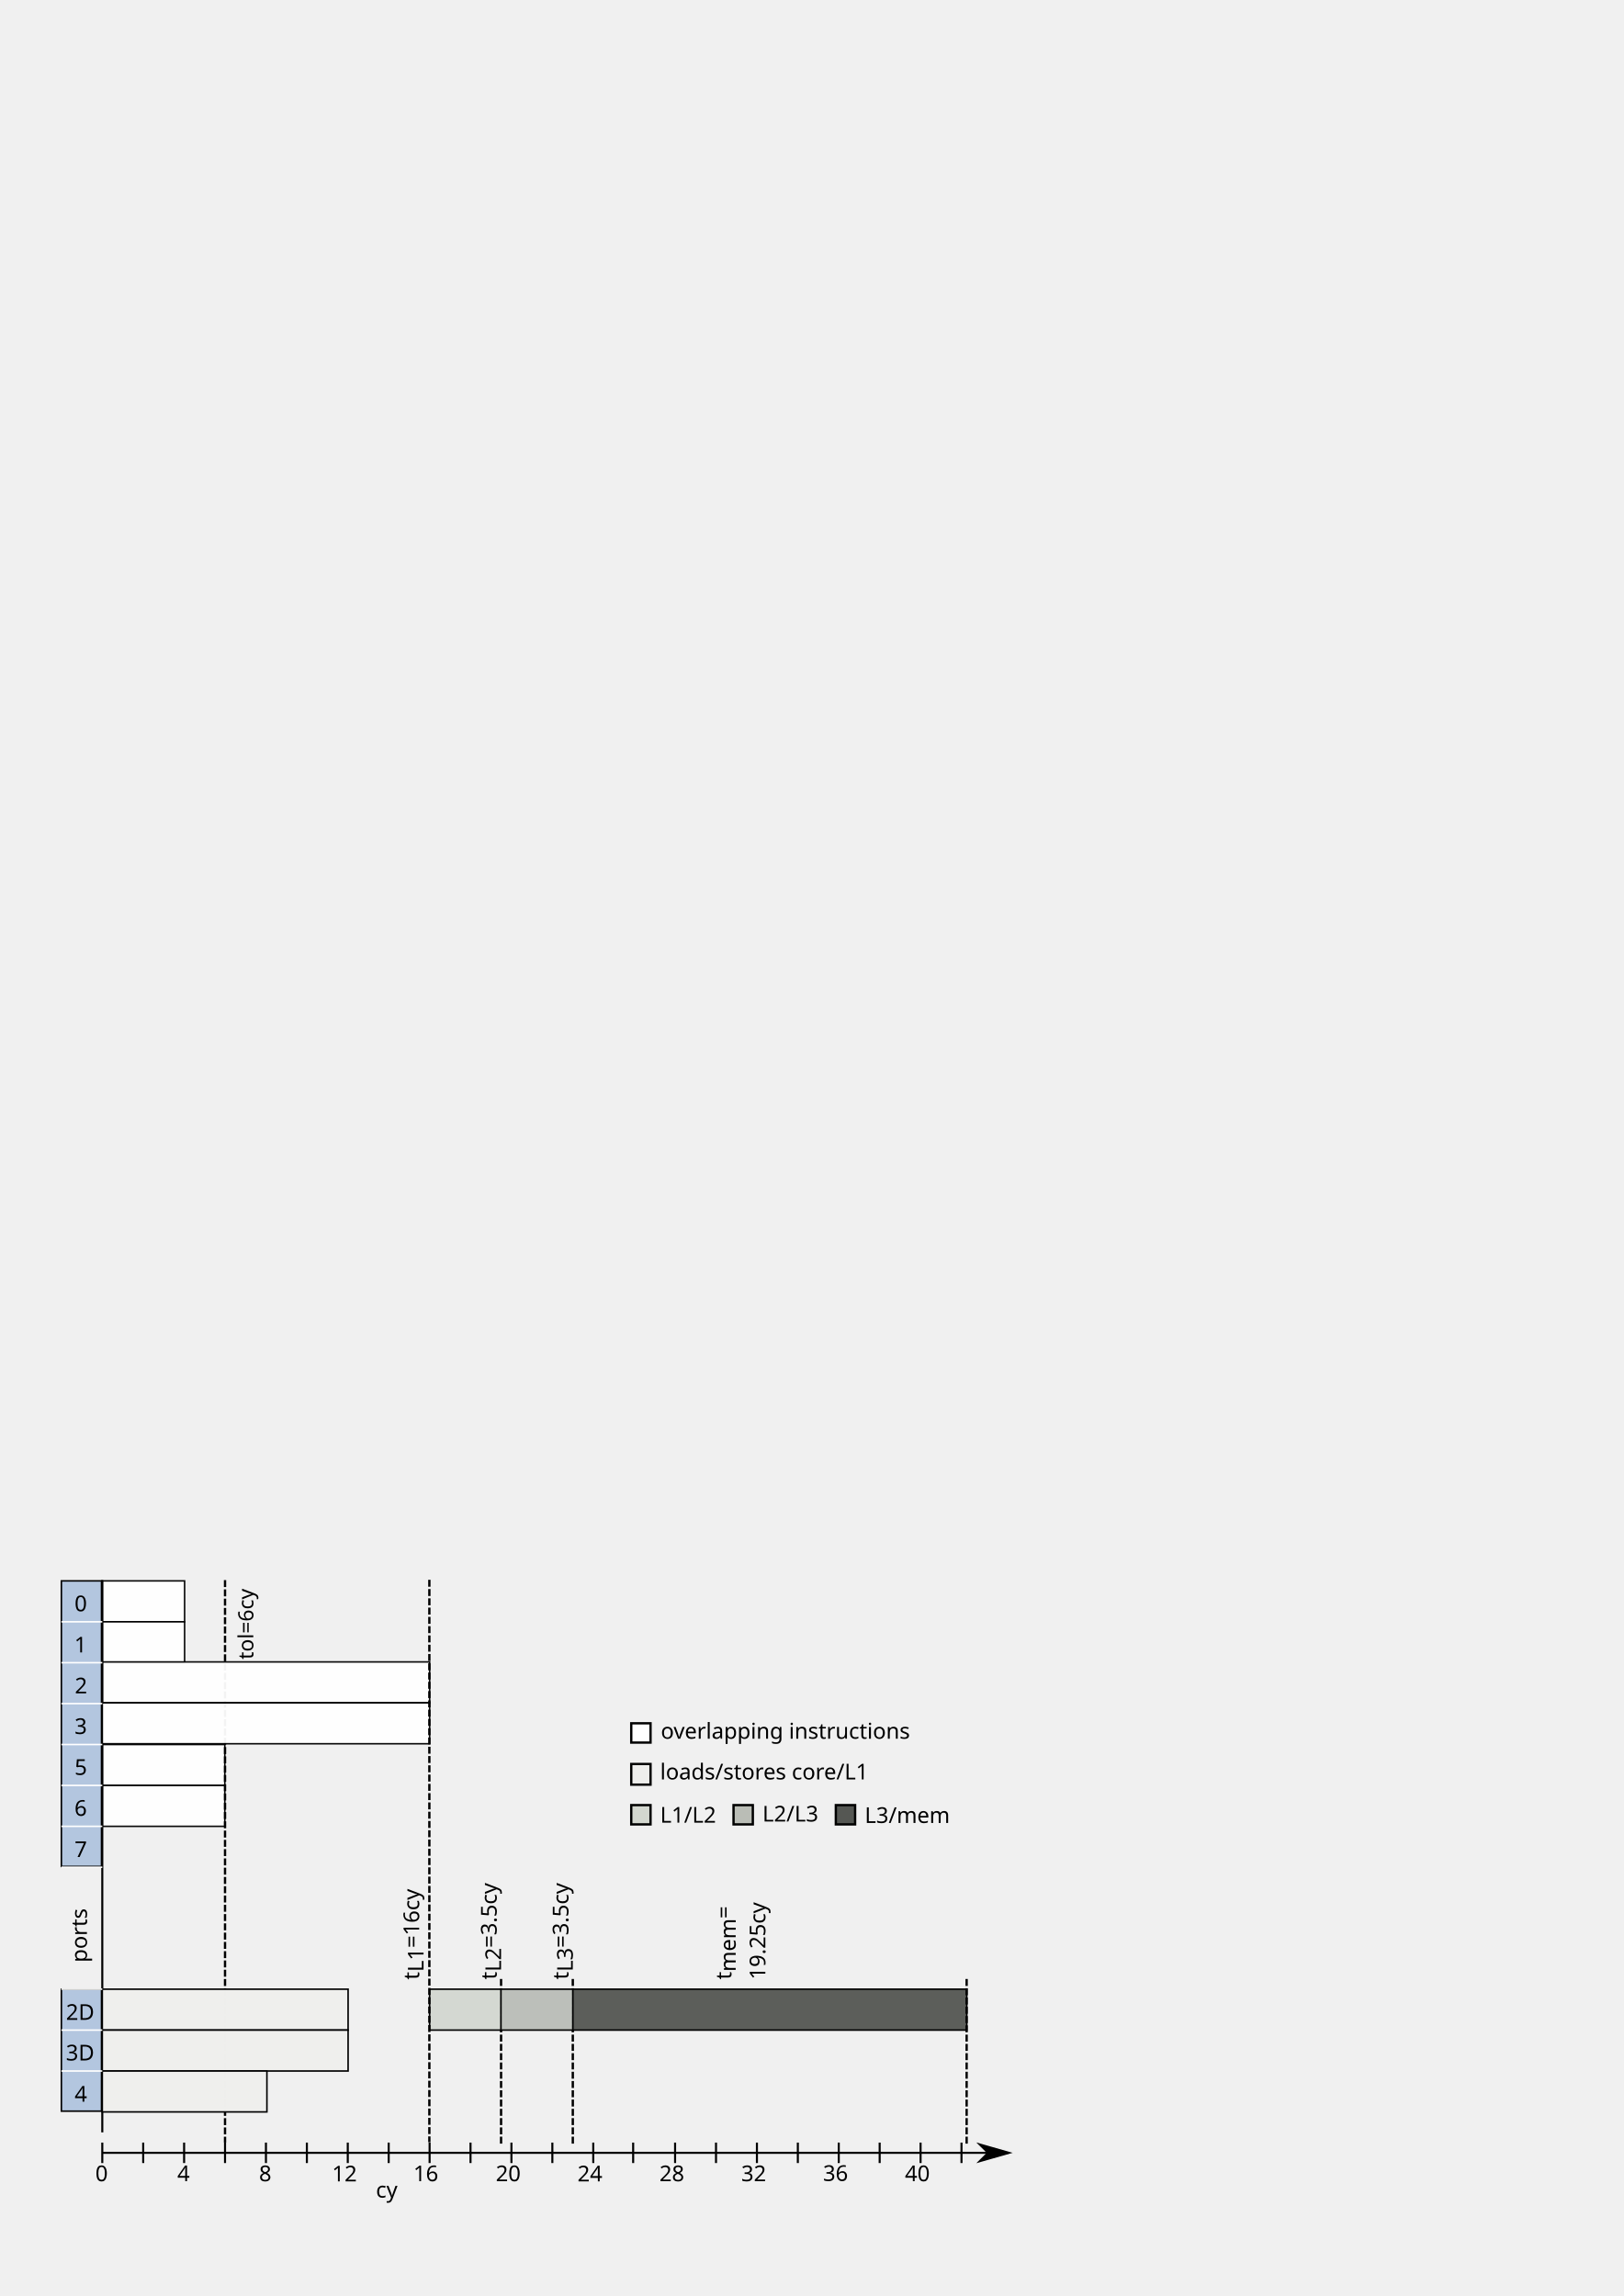
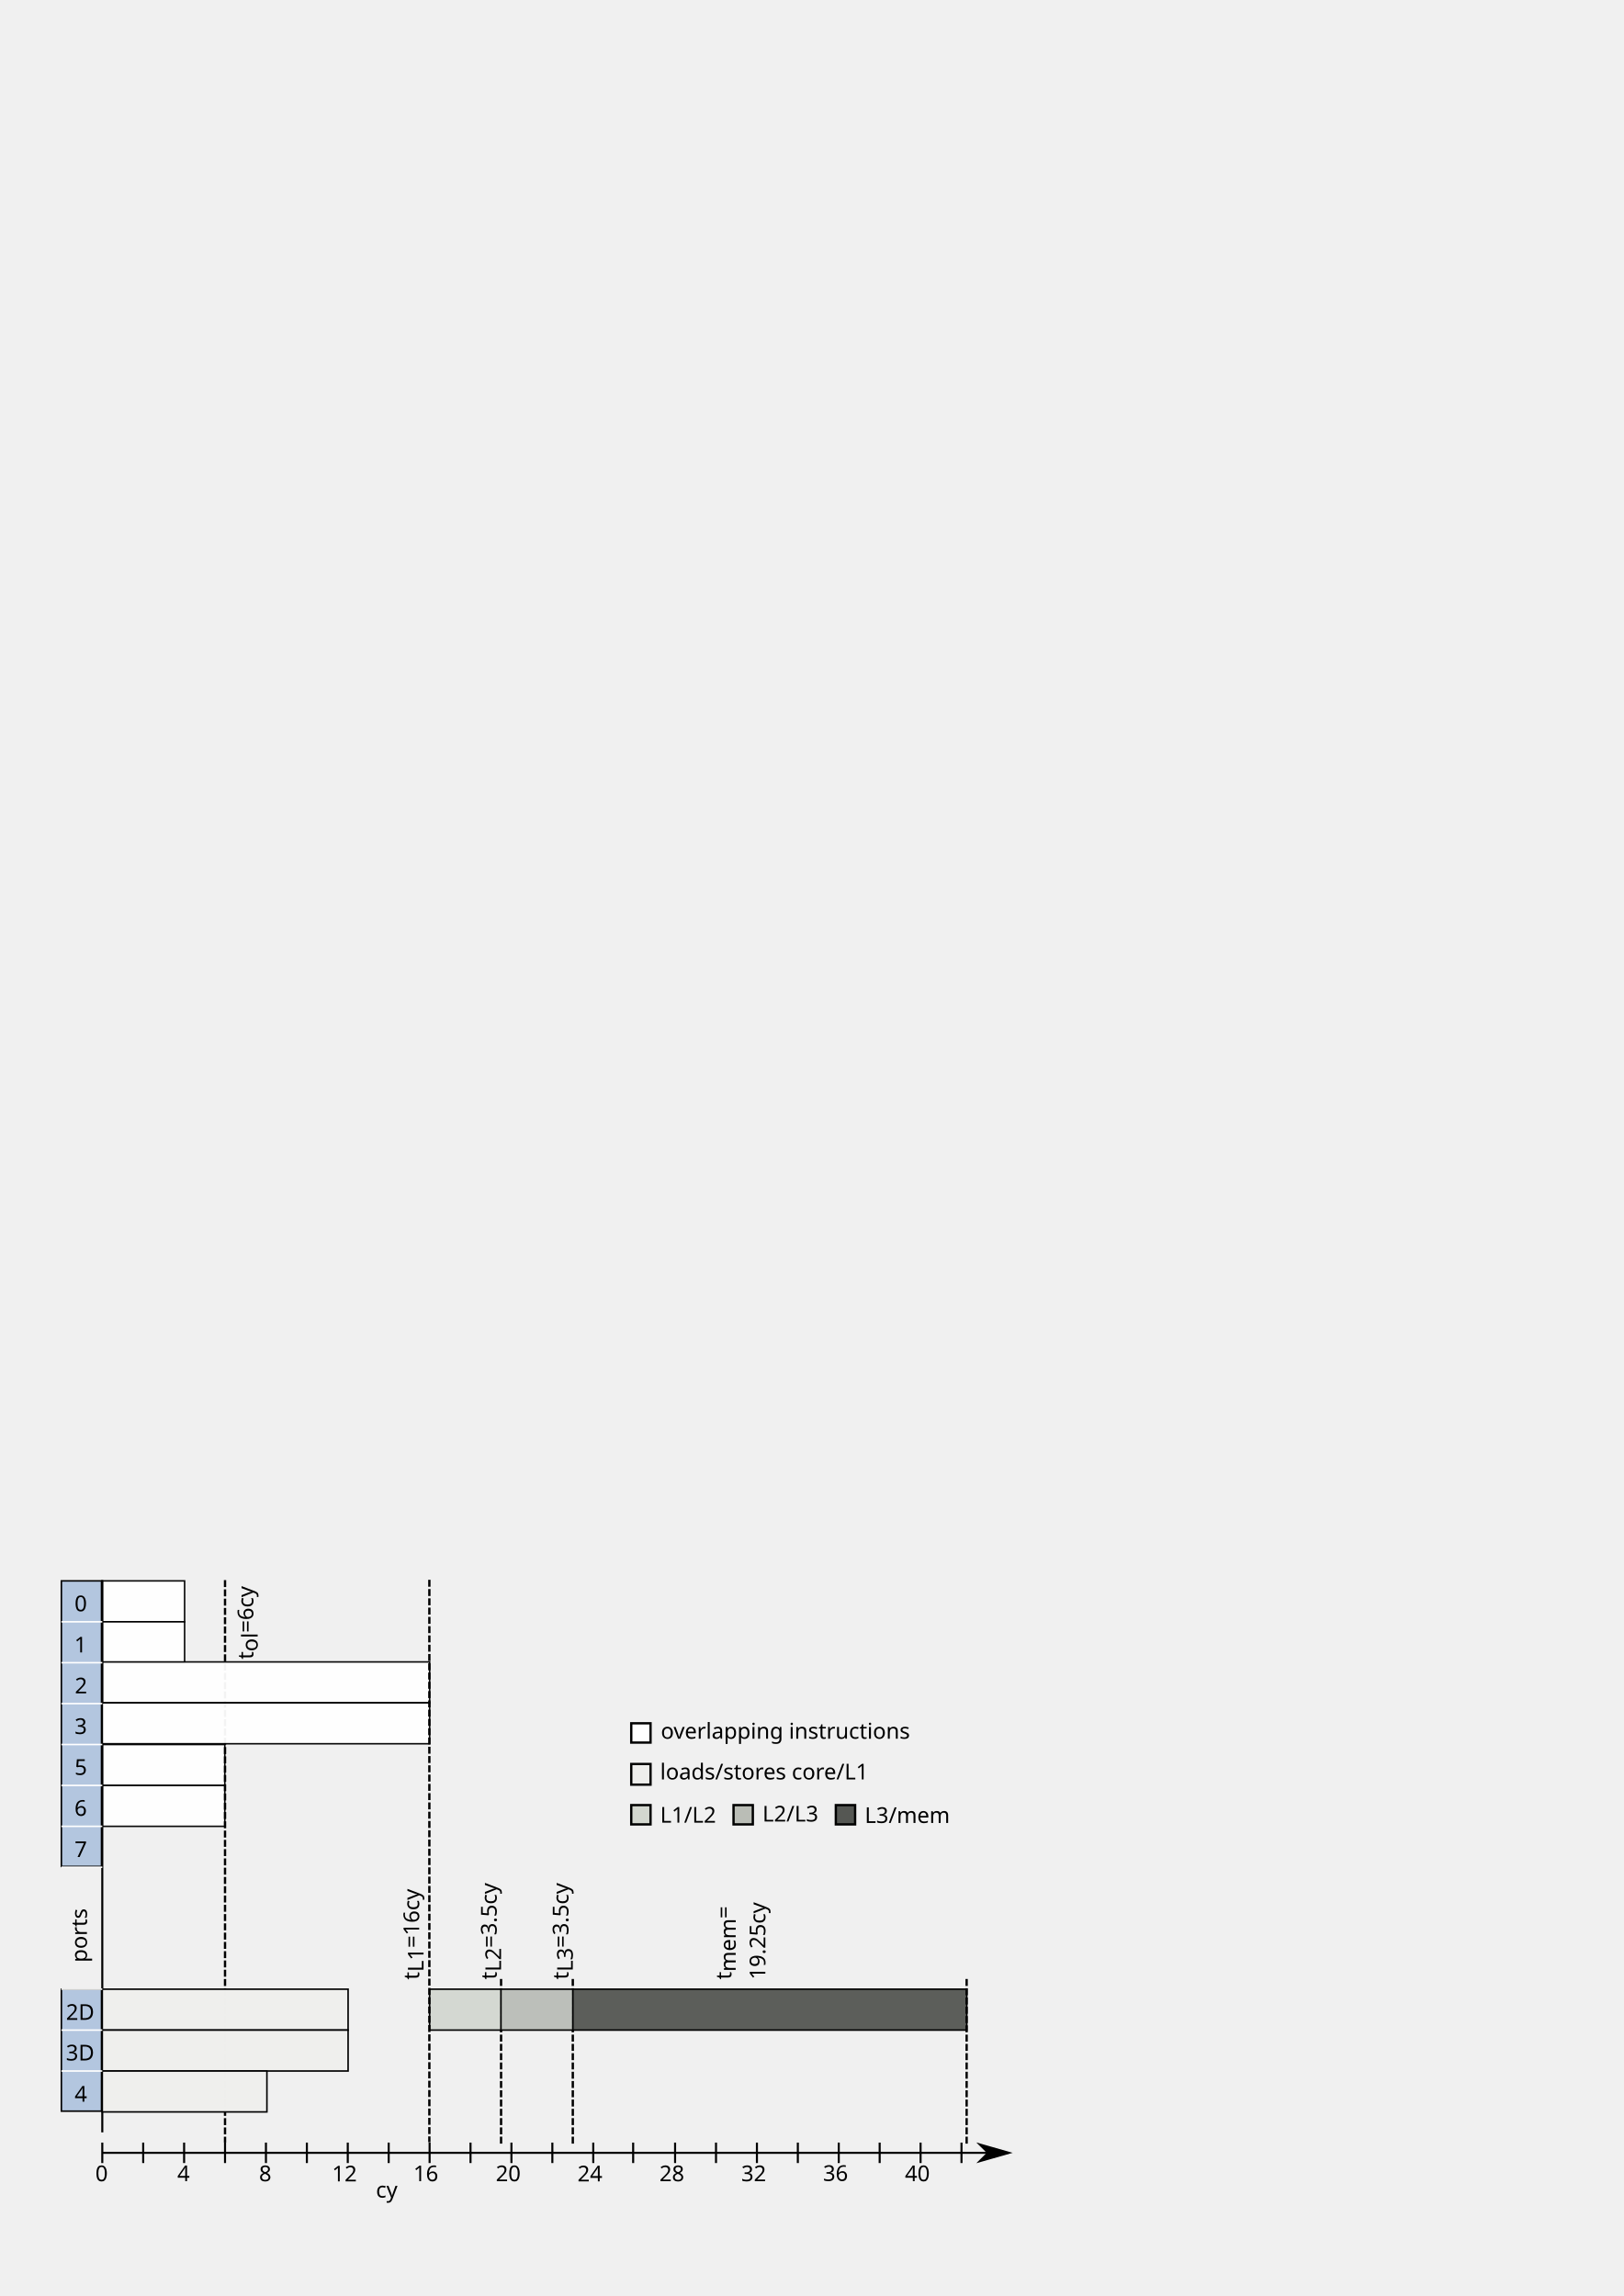
<svg xmlns="http://www.w3.org/2000/svg" width="210mm" height="297mm" viewBox="0 0 210 297" version="1.1" id="svg8">
  <defs id="defs2">
    <marker orient="auto" refY="0.0" refX="0.0" id="Arrow1Lend" style="overflow:visible;">
      <path id="path6567" d="M 0.0,0.0 L 5.0,-5.0 L -12.5,0.0 L 5.0,5.0 L 0.0,0.0 z " style="fill-rule:evenodd;stroke:#000000;stroke-width:1pt;stroke-opacity:1;fill:#000000;fill-opacity:1" transform="scale(0.8) rotate(180) translate(12.5,0)" />
    </marker>
  </defs>
  <g id="layer1">
    <rect style="opacity:1;fill:#b0c4de;fill-opacity:0.953;stroke:#000000;stroke-width:0.2;stroke-miterlimit:4;stroke-dasharray:none;stroke-dashoffset:0;stroke-opacity:1" id="rect7827-6" width="5.192" height="15.775" x="7.938" y="257.312" />
    <rect style="opacity:1;fill:#b0c4de;fill-opacity:0.953;stroke:#000000;stroke-width:0.2;stroke-miterlimit:4;stroke-dasharray:none;stroke-dashoffset:0;stroke-opacity:1" id="rect7827" width="5.192" height="36.942" x="7.938" y="204.496" />
    <text xml:space="preserve" style="font-style:normal;font-weight:normal;line-height:0%;font-family:sans-serif;letter-spacing:0px;word-spacing:0px;fill:#000000;fill-opacity:1;stroke:none;stroke-width:0.265" x="-253.849" y="11.242" id="text4704" transform="rotate(-90)">
      <tspan id="tspan4702" x="-253.849" y="11.242" style="font-size:2.822px;line-height:1.25;stroke-width:0.265">ports</tspan>
    </text>
    <rect style="fill:#d3d7cf;fill-opacity:1;stroke:#000000;stroke-width:0.301;stroke-miterlimit:4;stroke-dasharray:none;stroke-dashoffset:0;stroke-opacity:1" id="rect2987-6-3" width="2.495" height="2.495" x="81.642" y="233.5" />
    <rect style="fill:#babdb6;fill-opacity:1;stroke:#000000;stroke-width:0.301;stroke-miterlimit:4;stroke-dasharray:none;stroke-dashoffset:0;stroke-opacity:1" id="rect2987-6-7-3" width="2.495" height="2.495" x="94.871" y="233.5" />
    <rect style="fill:#555753;fill-opacity:1;stroke:#000000;stroke-width:0.301;stroke-miterlimit:4;stroke-dasharray:none;stroke-dashoffset:0;stroke-opacity:1" id="rect2987-6-7-5-86" width="2.495" height="2.495" x="108.101" y="233.5" />
    <text xml:space="preserve" style="font-style:normal;font-weight:normal;line-height:0%;font-family:sans-serif;letter-spacing:0px;word-spacing:0px;fill:#000000;fill-opacity:1;stroke:none;stroke-width:0.301" x="85.384" y="230.177" id="text3979-3-4">
      <tspan id="tspan3981-1-8" x="85.384" y="230.177" style="font-style:normal;font-variant:normal;font-weight:normal;font-stretch:normal;font-size:2.822px;line-height:125%;font-family:sans-serif;-inkscape-font-specification:Sans;text-align:start;writing-mode:lr-tb;text-anchor:start;stroke-width:0.301">loads/stores core/L1</tspan>
    </text>
    <text xml:space="preserve" style="font-style:normal;font-weight:normal;line-height:0%;font-family:sans-serif;letter-spacing:0px;word-spacing:0px;fill:#000000;fill-opacity:1;stroke:none;stroke-width:0.301" x="85.375" y="235.772" id="text3979-3-4-8">
      <tspan id="tspan3981-1-8-8" x="85.375" y="235.772" style="font-style:normal;font-variant:normal;font-weight:normal;font-stretch:normal;font-size:2.822px;line-height:125%;font-family:sans-serif;-inkscape-font-specification:Sans;text-align:start;writing-mode:lr-tb;text-anchor:start;stroke-width:0.301">L1/L2</tspan>
    </text>
    <text xml:space="preserve" style="font-style:normal;font-weight:normal;line-height:0%;font-family:sans-serif;letter-spacing:0px;word-spacing:0px;fill:#000000;fill-opacity:1;stroke:none;stroke-width:0.301" x="98.604" y="235.621" id="text3979-3-4-9">
      <tspan id="tspan3981-1-8-7" x="98.604" y="235.621" style="font-style:normal;font-variant:normal;font-weight:normal;font-stretch:normal;font-size:2.822px;line-height:125%;font-family:sans-serif;-inkscape-font-specification:Sans;text-align:start;writing-mode:lr-tb;text-anchor:start;stroke-width:0.301">L2/L3</tspan>
    </text>
    <text xml:space="preserve" style="font-style:normal;font-weight:normal;line-height:0%;font-family:sans-serif;letter-spacing:0px;word-spacing:0px;fill:#000000;fill-opacity:1;stroke:none;stroke-width:0.301" x="111.833" y="235.809" id="text3979-3-4-7">
      <tspan id="tspan3981-1-8-6" x="111.833" y="235.809" style="font-style:normal;font-variant:normal;font-weight:normal;font-stretch:normal;font-size:2.822px;line-height:125%;font-family:sans-serif;-inkscape-font-specification:Sans;text-align:start;writing-mode:lr-tb;text-anchor:start;stroke-width:0.301">L3/mem</tspan>
    </text>
    <text xml:space="preserve" style="font-style:normal;font-weight:normal;line-height:0%;font-family:sans-serif;letter-spacing:0px;word-spacing:0px;fill:#000000;fill-opacity:1;stroke:none;stroke-width:0.301" x="85.466" y="224.911" id="text3979-3-4-4">
      <tspan id="tspan3981-1-8-3" x="85.466" y="224.911" style="font-style:normal;font-variant:normal;font-weight:normal;font-stretch:normal;font-size:2.822px;line-height:125%;font-family:sans-serif;-inkscape-font-specification:Sans;text-align:start;writing-mode:lr-tb;text-anchor:start;stroke-width:0.301">overlapping instructions</tspan>
    </text>
    <rect style="fill:#eeeeec;fill-opacity:1;stroke:#000000;stroke-width:0.301;stroke-miterlimit:4;stroke-dasharray:none;stroke-dashoffset:0;stroke-opacity:1" id="rect2987-6-3-9" width="2.495" height="2.672" x="81.642" y="228.182" />
    <rect style="fill:#ffffff;fill-opacity:1;stroke:#000000;stroke-width:0.301;stroke-miterlimit:4;stroke-dasharray:none;stroke-dashoffset:0;stroke-opacity:1" id="rect2987-6-7-3-7" width="2.495" height="2.495" x="81.642" y="222.917" />
    <text xml:space="preserve" style="font-style:normal;font-weight:normal;line-height:0%;font-family:sans-serif;letter-spacing:0px;word-spacing:0px;fill:#000000;fill-opacity:1;stroke:none;stroke-width:0.265" x="8.528" y="261.281" id="text4491-00-8">
      <tspan id="tspan4489-53-2" x="8.528" y="261.281" style="font-size:2.822px;line-height:1.25;stroke-width:0.265">2D</tspan>
    </text>
    <text xml:space="preserve" style="font-style:normal;font-weight:normal;line-height:0%;font-family:sans-serif;letter-spacing:0px;word-spacing:0px;fill:#000000;fill-opacity:1;stroke:none;stroke-width:0.265" x="8.524" y="266.533" id="text4491-57-3">
      <tspan id="tspan4489-9-8" x="8.524" y="266.533" style="font-size:2.822px;line-height:1.25;stroke-width:0.265">3D</tspan>
    </text>
    <text xml:space="preserve" style="font-style:normal;font-weight:normal;line-height:0%;font-family:sans-serif;letter-spacing:0px;word-spacing:0px;fill:#000000;fill-opacity:1;stroke:none;stroke-width:0.265" x="9.646" y="271.865" id="text4491-14-8">
      <tspan id="tspan4489-99-0" x="9.646" y="271.865" style="font-size:2.822px;line-height:1.25;stroke-width:0.265">4</tspan>
    </text>
    <rect style="opacity:0.95;fill:#ffffff;fill-opacity:1;stroke:#000000;stroke-width:0.2;stroke-miterlimit:4;stroke-dasharray:none;stroke-dashoffset:0" id="rect4487-9" width="10.646" height="5.292" x="13.229" y="204.496" />
    <rect style="opacity:0.95;fill:#ffffff;fill-opacity:1;stroke:#000000;stroke-width:0.2;stroke-miterlimit:4;stroke-dasharray:none;stroke-dashoffset:0" id="rect4487-3-3" width="10.646" height="5.292" x="13.229" y="209.788" />
    <rect style="opacity:0.95;fill:#ffffff;fill-opacity:1;stroke:#000000;stroke-width:0.2;stroke-miterlimit:4;stroke-dasharray:none;stroke-dashoffset:0" id="rect4487-9-4" width="15.846" height="5.292" x="13.229" y="225.663" />
    <rect style="opacity:0.95;fill:#ffffff;fill-opacity:1;stroke:#000000;stroke-width:0.2;stroke-miterlimit:4;stroke-dasharray:none;stroke-dashoffset:0" id="rect4487-3-3-3" width="15.846" height="5.292" x="13.229" y="230.954" />
    <text xml:space="preserve" style="font-style:normal;font-weight:normal;line-height:0%;font-family:sans-serif;letter-spacing:0px;word-spacing:0px;fill:#000000;fill-opacity:1;stroke:none;stroke-width:0.265" x="9.636" y="208.425" id="text4491-8">
      <tspan id="tspan4489-8" x="9.636" y="208.425" style="font-size:2.822px;line-height:1.25;stroke-width:0.265">0</tspan>
    </text>
    <text xml:space="preserve" style="font-style:normal;font-weight:normal;line-height:0%;font-family:sans-serif;letter-spacing:0px;word-spacing:0px;fill:#000000;fill-opacity:1;stroke:none;stroke-width:0.265" x="9.611" y="213.756" id="text4491-1-8">
      <tspan id="tspan4489-4-9" x="9.611" y="213.756" style="font-size:2.822px;line-height:1.25;stroke-width:0.265">1</tspan>
    </text>
    <text xml:space="preserve" style="font-style:normal;font-weight:normal;line-height:0%;font-family:sans-serif;letter-spacing:0px;word-spacing:0px;fill:#000000;fill-opacity:1;stroke:none;stroke-width:0.265" x="9.673" y="219.048" id="text4491-00-0">
      <tspan id="tspan4489-53-5" x="9.673" y="219.048" style="font-size:2.822px;line-height:1.25;stroke-width:0.265">2</tspan>
    </text>
    <text xml:space="preserve" style="font-style:normal;font-weight:normal;line-height:0%;font-family:sans-serif;letter-spacing:0px;word-spacing:0px;fill:#000000;fill-opacity:1;stroke:none;stroke-width:0.265" x="9.641" y="224.3" id="text4491-57-4">
      <tspan id="tspan4489-9-9" x="9.641" y="224.3" style="font-size:2.822px;line-height:1.25;stroke-width:0.265">3</tspan>
    </text>
    <text xml:space="preserve" style="font-style:normal;font-weight:normal;line-height:0%;font-family:sans-serif;letter-spacing:0px;word-spacing:0px;fill:#000000;fill-opacity:1;stroke:none;stroke-width:0.265" x="9.65" y="229.591" id="text4491-0-1">
      <tspan id="tspan4489-6-2" x="9.65" y="229.591" style="font-size:2.822px;line-height:1.25;stroke-width:0.265">5</tspan>
    </text>
    <text xml:space="preserve" style="font-style:normal;font-weight:normal;line-height:0%;font-family:sans-serif;letter-spacing:0px;word-spacing:0px;fill:#000000;fill-opacity:1;stroke:none;stroke-width:0.265" x="9.626" y="234.883" id="text4491-3-2">
      <tspan id="tspan4489-3-6" x="9.626" y="234.883" style="font-size:2.822px;line-height:1.25;stroke-width:0.265">6</tspan>
    </text>
    <text xml:space="preserve" style="font-style:normal;font-weight:normal;line-height:0%;font-family:sans-serif;letter-spacing:0px;word-spacing:0px;fill:#000000;fill-opacity:1;stroke:none;stroke-width:0.265" x="9.64" y="240.215" id="text4491-2-1">
      <tspan id="tspan4489-67-9" x="9.64" y="240.215" style="font-size:2.822px;line-height:1.25;stroke-width:0.265">7</tspan>
    </text>
    <text xml:space="preserve" style="font-style:normal;font-weight:normal;line-height:0%;font-family:sans-serif;letter-spacing:0px;word-spacing:0px;fill:#000000;fill-opacity:1;stroke:none;stroke-width:0.265" x="-256.084" y="54.212" id="text4708-2-5" transform="rotate(-90)">
      <tspan x="-256.084" y="54.212" style="font-size:2.822px;line-height:1.25;stroke-width:0.265" id="tspan8163">t<tspan style="font-size:2.822px;baseline-shift:sub" id="tspan8169">L1</tspan>=16cy</tspan>
    </text>
    <text xml:space="preserve" style="font-style:normal;font-weight:normal;line-height:0%;font-family:sans-serif;letter-spacing:0px;word-spacing:0px;fill:#000000;fill-opacity:1;stroke:none;stroke-width:0.265" x="-256.065" y="64.236" id="text4708-2-9-9" transform="rotate(-90)">
      <tspan id="tspan4706-6-3-5" x="-256.065" y="64.236" style="font-size:2.822px;line-height:1.25;stroke-width:0.265">t<tspan style="font-size:2.822px;baseline-shift:sub" id="tspan8173">L2</tspan>=3.5cy</tspan>
    </text>
    <text xml:space="preserve" style="font-style:normal;font-weight:normal;line-height:0%;font-family:sans-serif;letter-spacing:0px;word-spacing:0px;fill:#000000;fill-opacity:1;stroke:none;stroke-width:0.265" x="-256.065" y="73.514" id="text4708-2-8-4" transform="rotate(-90)">
      <tspan id="tspan4706-6-30-2" x="-256.065" y="73.514" style="font-size:2.822px;line-height:1.25;stroke-width:0.265">t<tspan style="font-size:2.822px;baseline-shift:sub" id="tspan8177">L3</tspan>=3.5cy</tspan>
    </text>
    <text xml:space="preserve" style="font-style:normal;font-weight:normal;line-height:0%;font-family:sans-serif;letter-spacing:0px;word-spacing:0px;fill:#000000;fill-opacity:1;stroke:none;stroke-width:0.265" x="-256.065" y="94.586" id="text4708-2-87-1" transform="rotate(-90)">
      <tspan id="tspan4706-6-4-2" x="-256.065" y="94.586" style="font-size:2.822px;line-height:1.25;stroke-width:0.265">t<tspan style="font-size:2.822px;baseline-shift:sub" id="tspan8181">mem</tspan>=</tspan>
      <tspan x="-256.065" y="98.987" style="font-size:2.822px;line-height:1.25;stroke-width:0.265" id="tspan4704">19.25cy</tspan>
    </text>
    <path style="fill:none;stroke:#000000;stroke-width:0.265px;stroke-linecap:butt;stroke-linejoin:miter;stroke-opacity:1;marker-end:url(#Arrow1Lend)" d="M 13.229,278.479 H 130.461" id="path7742" />
    <path style="fill:none;stroke:#000000;stroke-width:0.265px;stroke-linecap:butt;stroke-linejoin:miter;stroke-opacity:1" d="m 13.229,277.156 v 2.646" id="path7744" />
    <path style="fill:none;stroke:#000000;stroke-width:0.265px;stroke-linecap:butt;stroke-linejoin:miter;stroke-opacity:1" d="m 23.812,277.156 v 2.646" id="path7744-4" />
    <path style="fill:none;stroke:#000000;stroke-width:0.265px;stroke-linecap:butt;stroke-linejoin:miter;stroke-opacity:1" d="m 34.396,277.156 v 2.646" id="path7744-2" />
    <path style="fill:none;stroke:#000000;stroke-width:0.265px;stroke-linecap:butt;stroke-linejoin:miter;stroke-opacity:1" d="m 44.979,277.156 v 2.646" id="path7744-9" />
    <path style="fill:none;stroke:#000000;stroke-width:0.265px;stroke-linecap:butt;stroke-linejoin:miter;stroke-opacity:1" d="m 55.562,277.156 v 2.646" id="path7744-0" />
    <path style="fill:none;stroke:#000000;stroke-width:0.265px;stroke-linecap:butt;stroke-linejoin:miter;stroke-opacity:1" d="m 66.146,277.156 v 2.646" id="path7744-6" />
    <path style="fill:none;stroke:#000000;stroke-width:0.265px;stroke-linecap:butt;stroke-linejoin:miter;stroke-opacity:1" d="m 76.729,277.156 v 2.646" id="path7744-91" />
    <path style="fill:none;stroke:#000000;stroke-width:0.265px;stroke-linecap:butt;stroke-linejoin:miter;stroke-opacity:1" d="m 87.312,277.156 v 2.646" id="path7744-96" />
    <text xml:space="preserve" style="font-style:normal;font-weight:normal;line-height:0%;font-family:sans-serif;letter-spacing:0px;word-spacing:0px;fill:#000000;fill-opacity:1;stroke:none;stroke-width:0.265" x="12.332" y="282.152" id="text4491-8-3">
      <tspan id="tspan4489-8-4" x="12.332" y="282.152" style="font-size:2.822px;line-height:1.25;stroke-width:0.265">0</tspan>
    </text>
    <text xml:space="preserve" style="font-style:normal;font-weight:normal;line-height:0%;font-family:sans-serif;letter-spacing:0px;word-spacing:0px;fill:#000000;fill-opacity:1;stroke:none;stroke-width:0.265" x="22.927" y="282.154" id="text4491-8-4">
      <tspan id="tspan4489-8-0" x="22.927" y="282.154" style="font-size:2.822px;line-height:1.25;stroke-width:0.265">4</tspan>
    </text>
    <text xml:space="preserve" style="font-style:normal;font-weight:normal;line-height:0%;font-family:sans-serif;letter-spacing:0px;word-spacing:0px;fill:#000000;fill-opacity:1;stroke:none;stroke-width:0.265" x="42.941" y="282.177" id="text4491-8-5">
      <tspan id="tspan4489-8-40" x="42.941" y="282.177" style="font-size:2.822px;line-height:1.25;stroke-width:0.265">12</tspan>
    </text>
    <text xml:space="preserve" style="font-style:normal;font-weight:normal;line-height:0%;font-family:sans-serif;letter-spacing:0px;word-spacing:0px;fill:#000000;fill-opacity:1;stroke:none;stroke-width:0.265" x="53.459" y="282.152" id="text4491-8-8">
      <tspan id="tspan4489-8-2" x="53.459" y="282.152" style="font-size:2.822px;line-height:1.25;stroke-width:0.265">16</tspan>
    </text>
    <text xml:space="preserve" style="font-style:normal;font-weight:normal;line-height:0%;font-family:sans-serif;letter-spacing:0px;word-spacing:0px;fill:#000000;fill-opacity:1;stroke:none;stroke-width:0.265" x="64.113" y="282.152" id="text4491-8-7">
      <tspan id="tspan4489-8-5" x="64.113" y="282.152" style="font-size:2.822px;line-height:1.25;stroke-width:0.265">20</tspan>
    </text>
    <text xml:space="preserve" style="font-style:normal;font-weight:normal;line-height:0%;font-family:sans-serif;letter-spacing:0px;word-spacing:0px;fill:#000000;fill-opacity:1;stroke:none;stroke-width:0.265" x="74.678" y="282.177" id="text4491-8-52">
      <tspan id="tspan4489-8-8" x="74.678" y="282.177" style="font-size:2.822px;line-height:1.25;stroke-width:0.265">24</tspan>
    </text>
    <text xml:space="preserve" style="font-style:normal;font-weight:normal;line-height:0%;font-family:sans-serif;letter-spacing:0px;word-spacing:0px;fill:#000000;fill-opacity:1;stroke:none;stroke-width:0.265" x="85.283" y="282.152" id="text4491-8-0">
      <tspan id="tspan4489-8-3" x="85.283" y="282.152" style="font-size:2.822px;line-height:1.25;stroke-width:0.265">28</tspan>
    </text>
    <text xml:space="preserve" style="font-style:normal;font-weight:normal;line-height:0%;font-family:sans-serif;letter-spacing:0px;word-spacing:0px;fill:#000000;fill-opacity:1;stroke:none;stroke-width:0.265" x="33.499" y="282.152" id="text4491-8-31">
      <tspan id="tspan4489-8-20" x="33.499" y="282.152" style="font-size:2.822px;line-height:1.25;stroke-width:0.265">8</tspan>
    </text>
    <path style="fill:none;stroke:#000000;stroke-width:0.3;stroke-linecap:butt;stroke-linejoin:miter;stroke-miterlimit:4;stroke-dasharray:0.9, 0.3;stroke-dashoffset:0;stroke-opacity:1" d="m 29.104,204.396 v 72.76" id="path8059" />
    <rect style="opacity:0.95;fill:#ffffff;fill-opacity:1;stroke:#000000;stroke-width:0.2;stroke-miterlimit:4;stroke-dasharray:none;stroke-dashoffset:0" id="rect4487-3-1-1" width="42.338" height="5.292" x="13.229" y="214.979" />
    <path style="fill:none;stroke:#000000;stroke-width:0.3;stroke-linecap:butt;stroke-linejoin:miter;stroke-miterlimit:4;stroke-dasharray:0.9, 0.3;stroke-dashoffset:0;stroke-opacity:1" d="m 64.806,255.99 v 21.444" id="path8061" />
    <path style="fill:none;stroke:#000000;stroke-width:0.3;stroke-linecap:butt;stroke-linejoin:miter;stroke-miterlimit:4;stroke-dasharray:0.9, 0.3;stroke-dashoffset:0;stroke-opacity:1" d="m 74.083,255.99 v 21.444" id="path8063" />
    <path style="fill:none;stroke:#000000;stroke-width:0.265px;stroke-linecap:butt;stroke-linejoin:miter;stroke-opacity:1" d="m 13.229,204.396 v 71.438" id="path8208" />
    <rect style="opacity:0.95;fill:#ffffff;fill-opacity:1;stroke:#000000;stroke-width:0.2;stroke-miterlimit:4;stroke-dasharray:none;stroke-dashoffset:0" id="rect4487-3-1-8-4" width="42.338" height="5.292" x="13.229" y="220.271" />
    <text xml:space="preserve" style="font-style:normal;font-weight:normal;line-height:0%;font-family:sans-serif;letter-spacing:0px;word-spacing:0px;fill:#000000;fill-opacity:1;stroke:none;stroke-width:0.265" x="48.623" y="284.268" id="text4708-28-5-0">
      <tspan id="tspan4706-5-8-5" x="48.623" y="284.268" style="font-size:2.822px;line-height:1.25;stroke-width:0.265">cy</tspan>
    </text>
    <rect style="opacity:1;fill:#d3d7d0;fill-opacity:0.953;stroke:#000000;stroke-width:0.2;stroke-miterlimit:4;stroke-dasharray:none;stroke-dashoffset:0;stroke-opacity:1" id="rect4660" width="9.275" height="5.292" x="55.563" y="257.312" />
    <rect style="opacity:1;fill:#babdb7;fill-opacity:0.953;stroke:#000000;stroke-width:0.2;stroke-miterlimit:4;stroke-dasharray:none;stroke-dashoffset:0;stroke-opacity:1" id="rect4662" width="9.375" height="5.292" x="64.788" y="257.312" />
    <rect style="opacity:1;fill:#555753;fill-opacity:0.953;stroke:#000000;stroke-width:0.2;stroke-miterlimit:4;stroke-dasharray:none;stroke-dashoffset:0;stroke-opacity:1" id="rect4664" width="50.956" height="5.292" x="74.083" y="257.312" />
    <rect style="opacity:1;fill:#efefed;fill-opacity:0.996;stroke:#000000;stroke-width:0.2;stroke-miterlimit:4;stroke-dasharray:none;stroke-dashoffset:0;stroke-opacity:1" id="rect4696" width="31.792" height="5.292" x="13.229" y="257.312" />
    <rect style="opacity:1;fill:#efefed;fill-opacity:0.996;stroke:#000000;stroke-width:0.2;stroke-miterlimit:4;stroke-dasharray:none;stroke-dashoffset:0;stroke-opacity:1" id="rect4698" width="31.792" height="5.292" x="13.229" y="262.604" />
    <rect style="opacity:1;fill:#efefed;fill-opacity:0.996;stroke:#000000;stroke-width:0.2;stroke-miterlimit:4;stroke-dasharray:none;stroke-dashoffset:0;stroke-opacity:1" id="rect4702" width="21.292" height="5.292" x="13.229" y="267.896" />
    <path style="fill:none;stroke:#000000;stroke-width:0.265px;stroke-linecap:butt;stroke-linejoin:miter;stroke-opacity:1" d="m 18.521,277.156 v 2.646" id="path7744-4-9" />
    <path style="fill:none;stroke:#000000;stroke-width:0.265px;stroke-linecap:butt;stroke-linejoin:miter;stroke-opacity:1" d="m 29.104,277.156 v 2.646" id="path7744-4-8" />
    <path style="fill:none;stroke:#000000;stroke-width:0.265px;stroke-linecap:butt;stroke-linejoin:miter;stroke-opacity:1" d="m 39.688,277.156 v 2.646" id="path7744-4-4" />
    <path style="fill:none;stroke:#000000;stroke-width:0.265px;stroke-linecap:butt;stroke-linejoin:miter;stroke-opacity:1" d="m 50.271,277.156 v 2.646" id="path7744-4-7" />
    <path style="fill:none;stroke:#000000;stroke-width:0.265px;stroke-linecap:butt;stroke-linejoin:miter;stroke-opacity:1" d="m 60.854,277.156 v 2.646" id="path7744-4-48" />
    <path style="fill:none;stroke:#000000;stroke-width:0.265px;stroke-linecap:butt;stroke-linejoin:miter;stroke-opacity:1" d="m 71.438,277.156 v 2.646" id="path7744-4-77" />
    <path style="fill:none;stroke:#000000;stroke-width:0.265px;stroke-linecap:butt;stroke-linejoin:miter;stroke-opacity:1" d="m 81.889,277.156 v 2.646" id="path7744-4-74" />
    <path style="fill:none;stroke:#000000;stroke-width:0.265px;stroke-linecap:butt;stroke-linejoin:miter;stroke-opacity:1" d="m 92.604,277.156 v 2.646" id="path7744-4-5" />
    <path style="fill:none;stroke:#000000;stroke-width:0.3;stroke-linecap:butt;stroke-linejoin:miter;stroke-miterlimit:4;stroke-dasharray:0.9, 0.3;stroke-dashoffset:0;stroke-opacity:1" d="m 125.019,255.99 v 21.444" id="path8063-4" />
    <path style="fill:#ffffff;stroke:#ffffff;stroke-width:0.2;stroke-linecap:butt;stroke-linejoin:miter;stroke-miterlimit:4;stroke-dasharray:none;stroke-opacity:1" d="M 13.229,209.788 H 7.938" id="path7829" />
    <path style="fill:#ffffff;stroke:#ffffff;stroke-width:0.2;stroke-linecap:butt;stroke-linejoin:miter;stroke-miterlimit:4;stroke-dasharray:none;stroke-opacity:1" d="M 13.229,215.079 H 7.938" id="path7831" />
    <path style="fill:#ffffff;stroke:#ffffff;stroke-width:0.2;stroke-linecap:butt;stroke-linejoin:miter;stroke-miterlimit:4;stroke-dasharray:none;stroke-opacity:1" d="m 7.938,220.371 h 5.292" id="path7833" />
    <path style="fill:#ffffff;stroke:#ffffff;stroke-width:0.2;stroke-linecap:butt;stroke-linejoin:miter;stroke-miterlimit:4;stroke-dasharray:none;stroke-opacity:1" d="m 7.938,225.663 h 5.292" id="path7835" />
    <path style="fill:#ffffff;stroke:#ffffff;stroke-width:0.2;stroke-linecap:butt;stroke-linejoin:miter;stroke-miterlimit:4;stroke-dasharray:none;stroke-opacity:1" d="m 7.938,230.954 h 5.292" id="path7837" />
    <path style="fill:#ffffff;stroke:#ffffff;stroke-width:0.2;stroke-linecap:butt;stroke-linejoin:miter;stroke-miterlimit:4;stroke-dasharray:none;stroke-opacity:1" d="m 7.938,236.246 h 5.292" id="path7839" />
    <path style="fill:#ffffff;stroke:#ffffff;stroke-width:0.2;stroke-linecap:butt;stroke-linejoin:miter;stroke-miterlimit:4;stroke-dasharray:none;stroke-opacity:1" d="m 7.938,241.537 h 5.292" id="path7841" />
    <path style="fill:#ffffff;stroke:#ffffff;stroke-width:0.2;stroke-linecap:butt;stroke-linejoin:miter;stroke-opacity:1;stroke-miterlimit:4;stroke-dasharray:none" d="M 7.938,257.312 H 13.229" id="path7843" />
    <path style="fill:#ffffff;stroke:#ffffff;stroke-width:0.2;stroke-linecap:butt;stroke-linejoin:miter;stroke-opacity:1;stroke-miterlimit:4;stroke-dasharray:none" d="M 7.937,262.604 H 13.229" id="path7845" />
    <path style="fill:#ffffff;stroke:#ffffff;stroke-width:0.2;stroke-linecap:butt;stroke-linejoin:miter;stroke-opacity:1;stroke-miterlimit:4;stroke-dasharray:none" d="M 7.937,267.896 H 13.229" id="path7847" />
-     <text xml:space="preserve" style="font-style:normal;font-variant:normal;font-weight:normal;font-stretch:normal;font-size:2.722px;line-height:0%;font-family:sans-serif;-inkscape-font-specification:'sans-serif, Normal';font-variant-ligatures:normal;font-variant-caps:normal;font-variant-numeric:normal;font-variant-east-asian:normal;letter-spacing:0px;word-spacing:0px;fill:#000000;fill-opacity:1;stroke:none;stroke-width:0.06" x="-214.646" y="32.76" id="text4708-28-2" transform="rotate(-90)">
-       <tspan id="tspan167" x="-214.646" y="32.76" style="stroke-width:0.06">tol=6cy</tspan>
+     <text xml:space="preserve" style="font-style:normal;font-variant:normal;font-weight:normal;font-stretch:normal;font-size:2.822px;line-height:0;font-family:sans-serif;-inkscape-font-specification:'sans-serif, Normal';font-variant-ligatures:normal;font-variant-caps:normal;font-variant-numeric:normal;font-variant-east-asian:normal;letter-spacing:0px;word-spacing:0px;fill:#000000;fill-opacity:1;stroke:none;stroke-width:0.06" x="-214.646" y="32.76" id="text4708-28-2" transform="rotate(-90)">
+       <tspan id="tspan167" x="-214.646" y="32.76" style="font-size:2.822px;line-height:1.25%;stroke-width:0.06">t<tspan style="font-size:2.822px;line-height:1.25%;baseline-shift:sub" id="tspan149">ol</tspan>=6cy</tspan>
    </text>
    <path style="fill:none;stroke:#000000;stroke-width:0.3;stroke-linecap:butt;stroke-linejoin:miter;stroke-miterlimit:4;stroke-dasharray:0.9, 0.3;stroke-dashoffset:0;stroke-opacity:1" d="m 55.531,204.353 v 72.76" id="path8059-3" />
    <path style="fill:none;stroke:#000000;stroke-width:0.265px;stroke-linecap:butt;stroke-linejoin:miter;stroke-opacity:1" d="m 97.896,277.156 v 2.646" id="path7744-4-5-2" />
    <path style="fill:none;stroke:#000000;stroke-width:0.265px;stroke-linecap:butt;stroke-linejoin:miter;stroke-opacity:1" d="m 103.188,277.156 v 2.646" id="path7744-4-5-7" />
    <path style="fill:none;stroke:#000000;stroke-width:0.265px;stroke-linecap:butt;stroke-linejoin:miter;stroke-opacity:1" d="m 108.479,277.156 v 2.646" id="path7744-4-5-5" />
    <path style="fill:none;stroke:#000000;stroke-width:0.265px;stroke-linecap:butt;stroke-linejoin:miter;stroke-opacity:1" d="m 113.771,277.156 v 2.646" id="path7744-4-5-5-4" />
    <path style="fill:none;stroke:#000000;stroke-width:0.265px;stroke-linecap:butt;stroke-linejoin:miter;stroke-opacity:1" d="m 119.062,277.156 v 2.646" id="path7744-4-5-5-49" />
    <text xml:space="preserve" style="font-style:normal;font-weight:normal;line-height:0%;font-family:sans-serif;letter-spacing:0px;word-spacing:0px;fill:#000000;fill-opacity:1;stroke:none;stroke-width:0.265" x="95.866" y="282.152" id="text4491-8-0-1">
      <tspan id="tspan4489-8-3-6" x="95.866" y="282.152" style="font-size:2.822px;line-height:1.25;stroke-width:0.265">32</tspan>
    </text>
    <text xml:space="preserve" style="font-style:normal;font-weight:normal;line-height:0%;font-family:sans-serif;letter-spacing:0px;word-spacing:0px;fill:#000000;fill-opacity:1;stroke:none;stroke-width:0.265" x="106.449" y="282.117" id="text4491-8-0-6">
      <tspan id="tspan4489-8-3-3" x="106.449" y="282.117" style="font-size:2.822px;line-height:1.25;stroke-width:0.265">36</tspan>
    </text>
    <text xml:space="preserve" style="font-style:normal;font-weight:normal;line-height:0%;font-family:sans-serif;letter-spacing:0px;word-spacing:0px;fill:#000000;fill-opacity:1;stroke:none;stroke-width:0.265" x="117.033" y="282.152" id="text4491-8-0-64">
      <tspan id="tspan4489-8-3-4" x="117.033" y="282.152" style="font-size:2.822px;line-height:1.25;stroke-width:0.265">40</tspan>
    </text>
    <path style="fill:none;stroke:#000000;stroke-width:0.265px;stroke-linecap:butt;stroke-linejoin:miter;stroke-opacity:1" d="m 124.354,277.156 v 2.646" id="path7744-4-5-5-49-9" />
  </g>
</svg>
